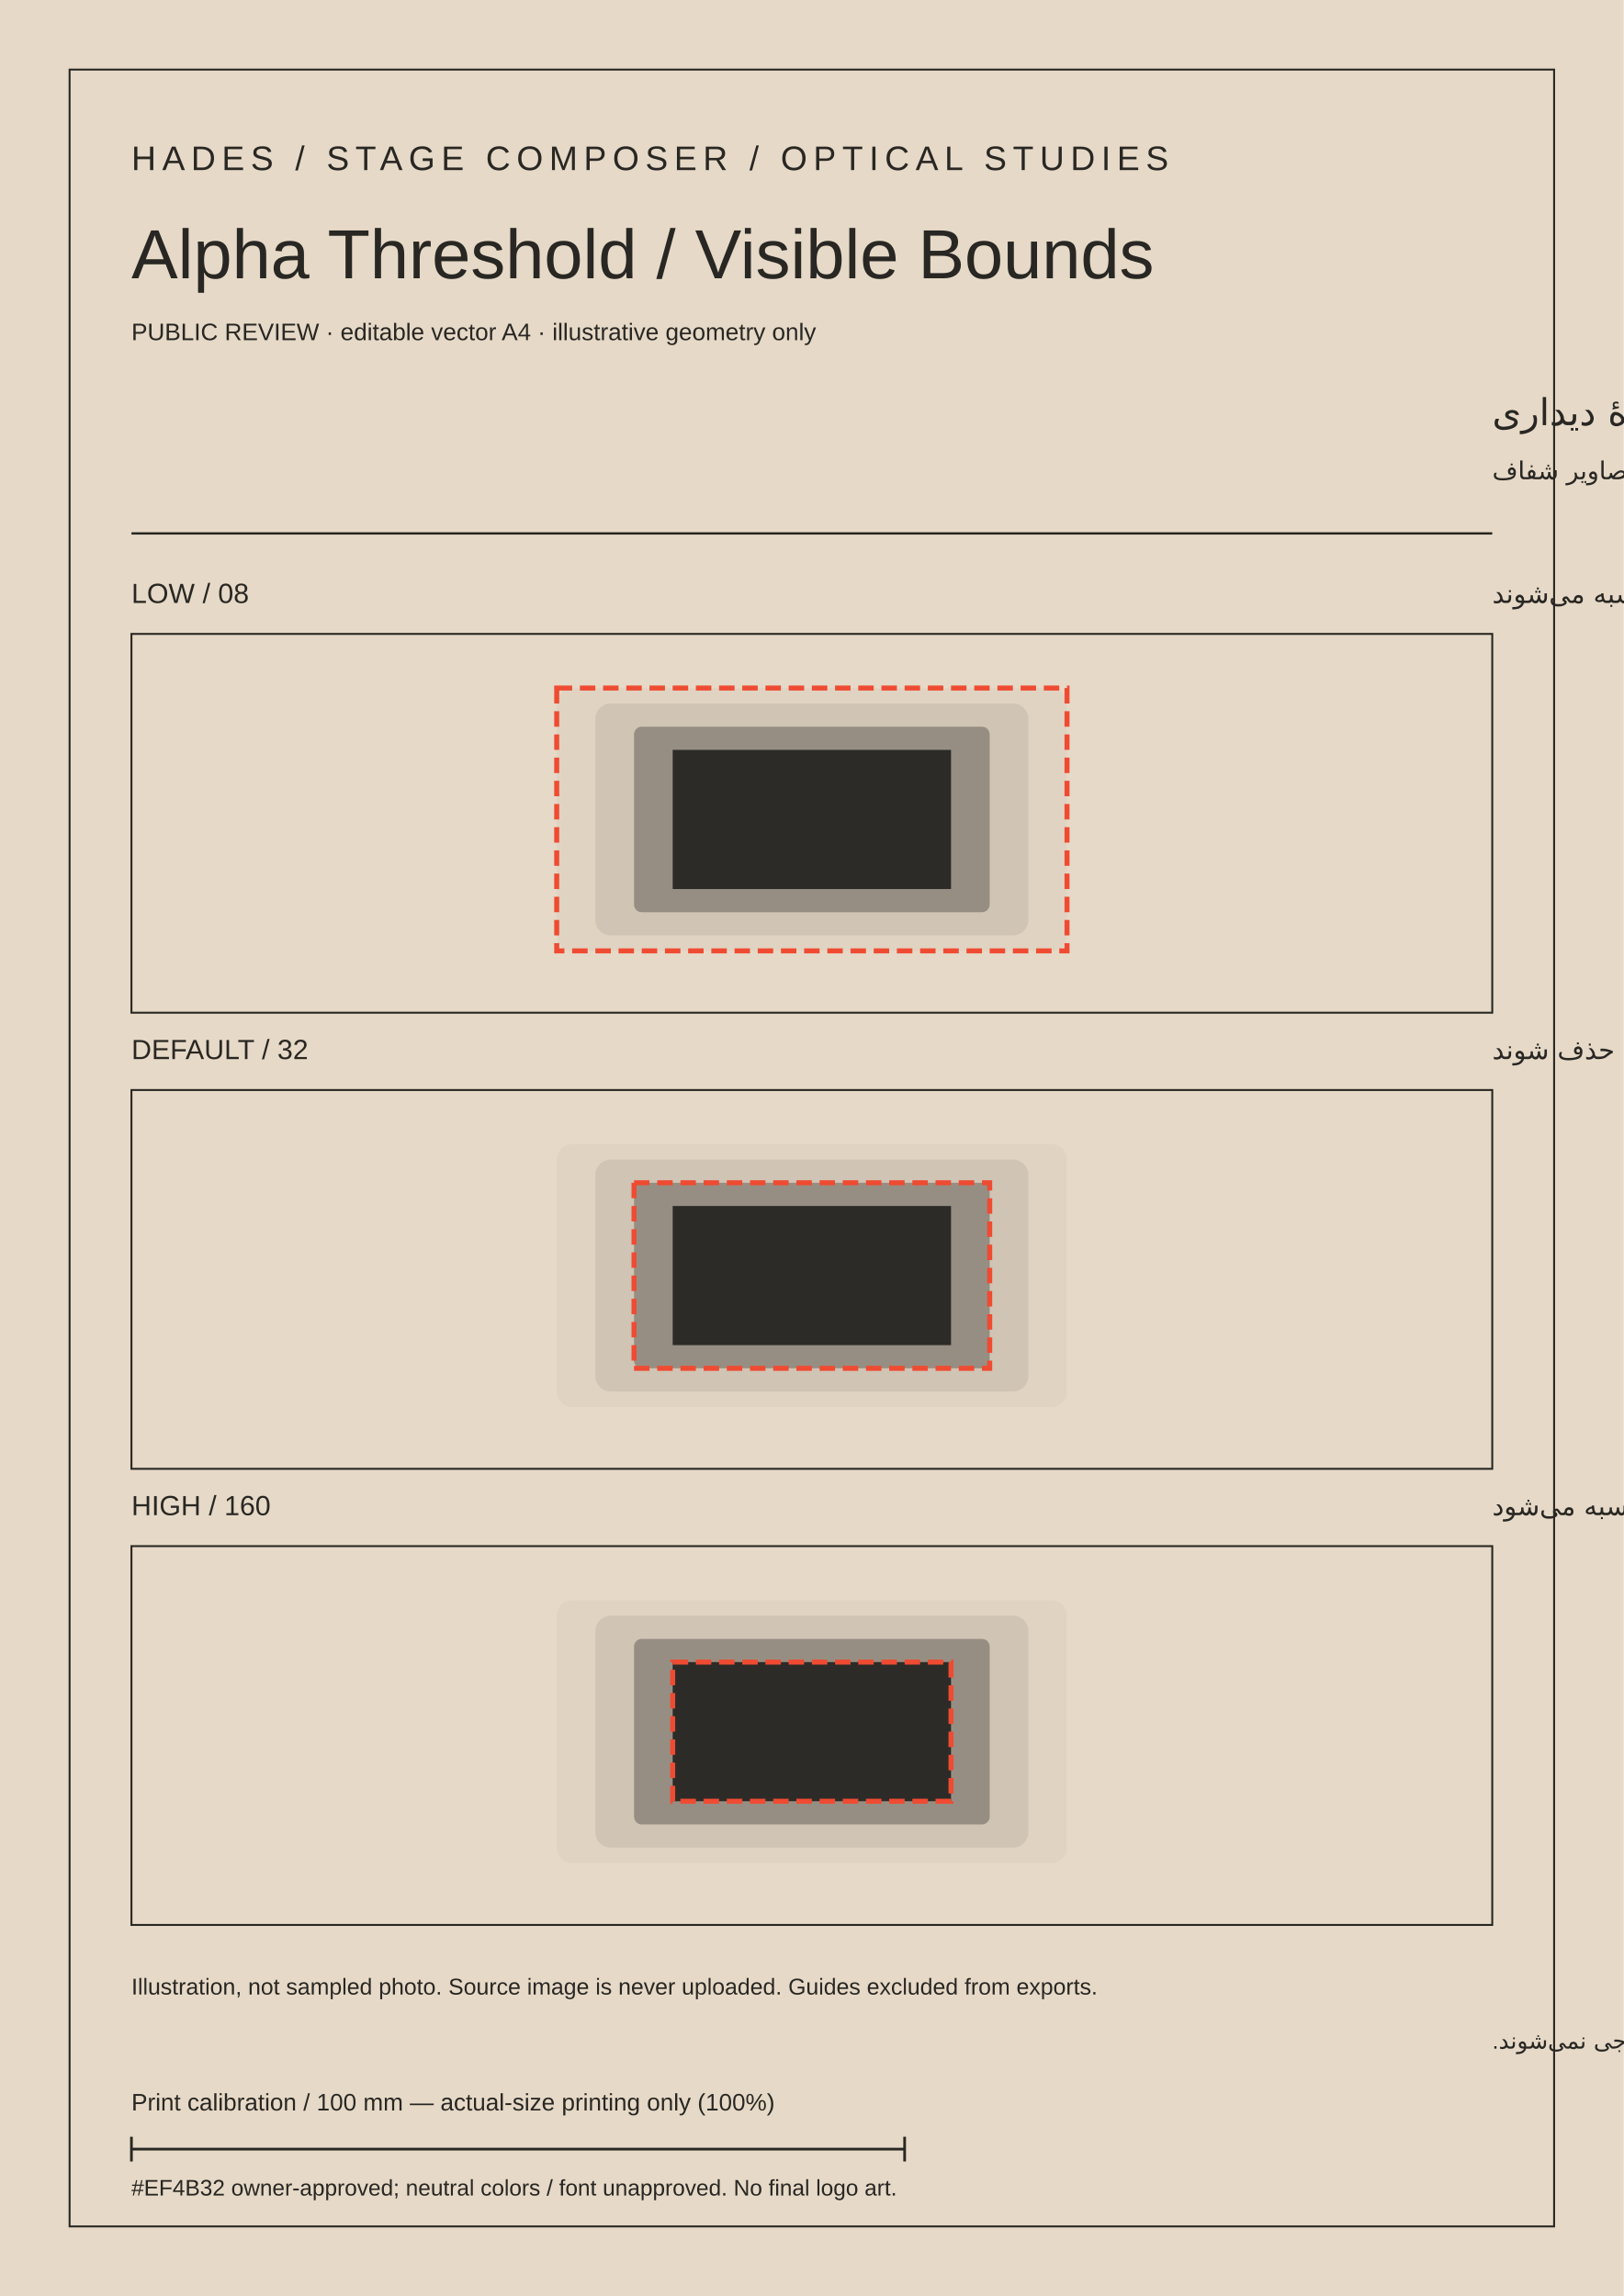
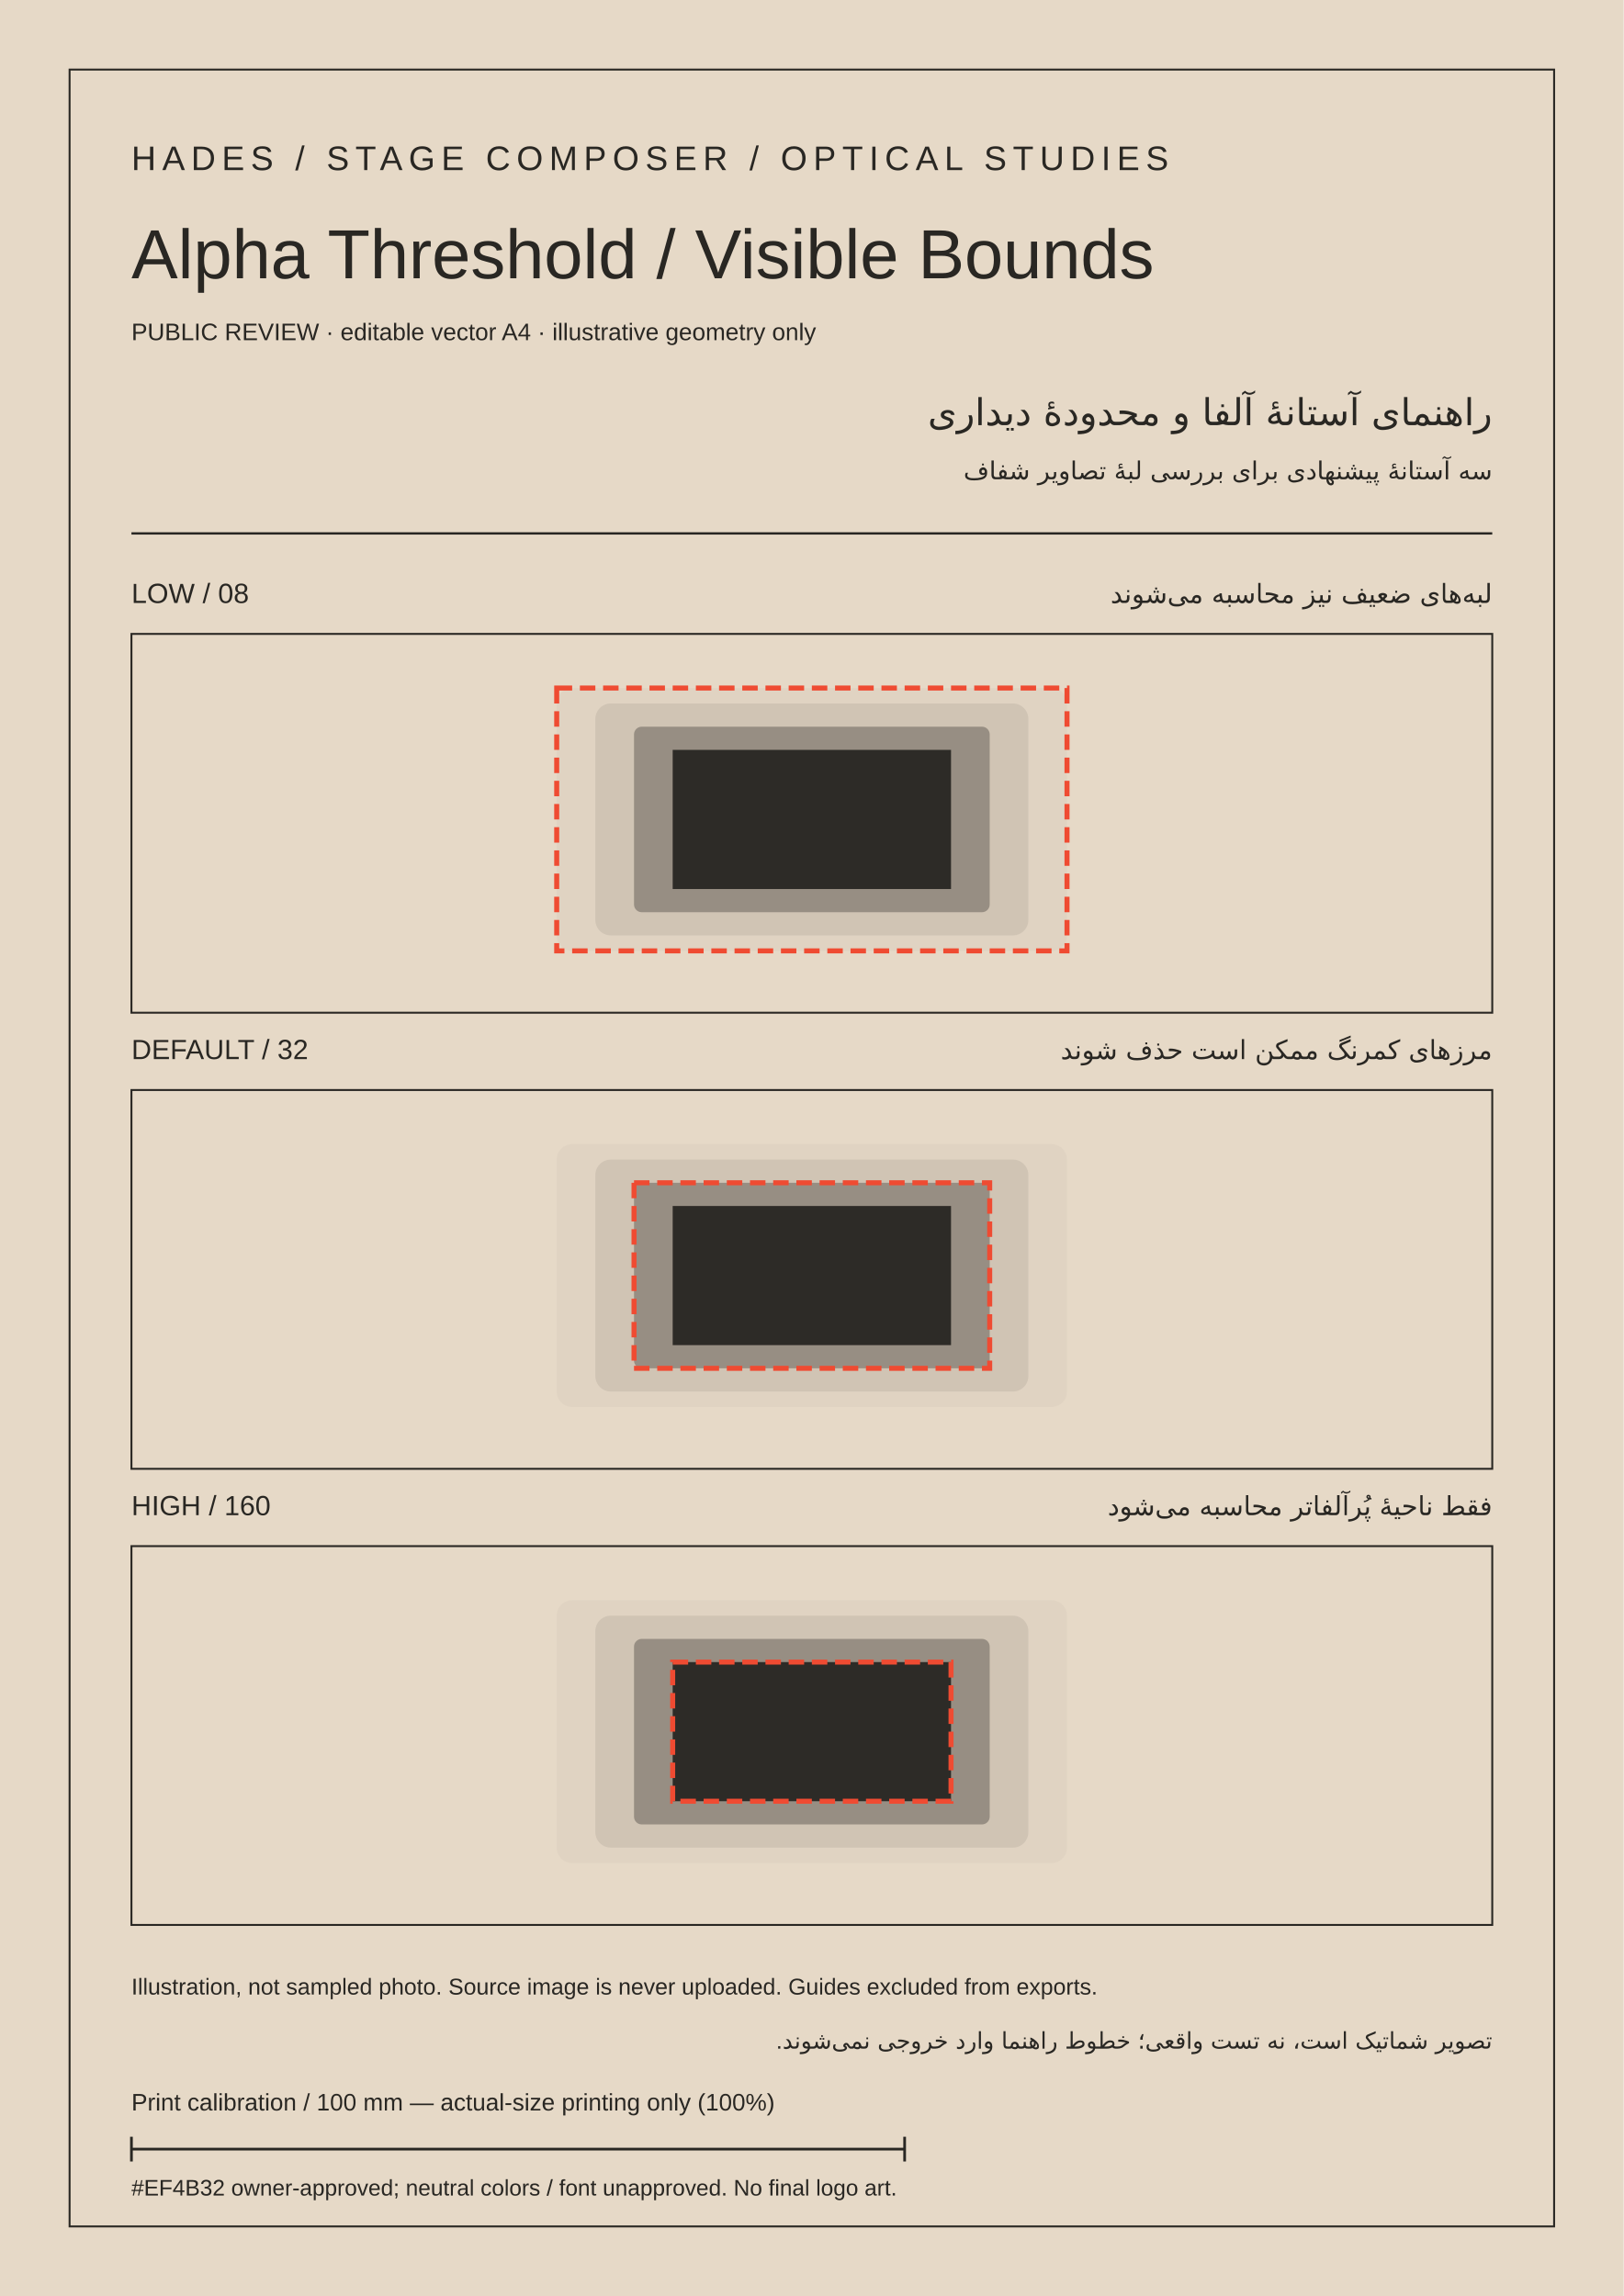
<svg xmlns="http://www.w3.org/2000/svg" width="210mm" height="297mm" viewBox="0 0 210 297" role="img" aria-label="HADES A4 bilingual alpha threshold study, printable and editable, PUBLIC REVIEW">
  <rect width="210" height="297" fill="#E6D9C7" />
  <rect x="9" y="9" width="192" height="279" fill="none" stroke="#292723" stroke-width=".25" />
  <g font-family="Arial, Tahoma, sans-serif" font-weight="400" fill="#292723">
    <text x="17" y="22" font-size="4.4" letter-spacing=".8">HADES  /  STAGE COMPOSER  /  OPTICAL STUDIES</text>
    <text x="17" y="36" font-size="9">Alpha Threshold / Visible Bounds</text>
    <text x="17" y="44" font-size="3.1">PUBLIC REVIEW  ·  editable vector A4  ·  illustrative geometry only</text>
-     <text x="193" y="55" font-size="4.8" text-anchor="end" direction="rtl" unicode-bidi="plaintext">راهنمای آستانهٔ آلفا و محدودهٔ دیداری</text>
-     <text x="193" y="62" font-size="3.2" text-anchor="end" direction="rtl" unicode-bidi="plaintext">سه آستانهٔ پیشنهادی برای بررسی لبهٔ تصاویر شفاف</text>
+     <text x="193" y="55" font-size="4.8" text-anchor="start" direction="rtl" unicode-bidi="plaintext">راهنمای آستانهٔ آلفا و محدودهٔ دیداری</text>
+     <text x="193" y="62" font-size="3.2" text-anchor="start" direction="rtl" unicode-bidi="plaintext">سه آستانهٔ پیشنهادی برای بررسی لبهٔ تصاویر شفاف</text>
  </g>
  <line x1="17" y1="69" x2="193" y2="69" stroke="#292723" stroke-width=".3" />
  <g font-family="Arial, Tahoma, sans-serif" fill="#292723" font-weight="400">
    <text x="17" y="78" font-size="3.6">LOW / 08</text>
-     <text x="193" y="78" font-size="3.4" text-anchor="end" direction="rtl">لبه‌های ضعیف نیز محاسبه می‌شوند</text>
+     <text x="193" y="78" font-size="3.4" text-anchor="start" direction="rtl">لبه‌های ضعیف نیز محاسبه می‌شوند</text>
    <text x="17" y="137" font-size="3.6">DEFAULT / 32</text>
-     <text x="193" y="137" font-size="3.4" text-anchor="end" direction="rtl">مرزهای کمرنگ ممکن است حذف شوند</text>
+     <text x="193" y="137" font-size="3.4" text-anchor="start" direction="rtl">مرزهای کمرنگ ممکن است حذف شوند</text>
    <text x="17" y="196" font-size="3.6">HIGH / 160</text>
-     <text x="193" y="196" font-size="3.4" text-anchor="end" direction="rtl">فقط ناحیهٔ پُرآلفاتر محاسبه می‌شود</text>
+     <text x="193" y="196" font-size="3.4" text-anchor="start" direction="rtl">فقط ناحیهٔ پُرآلفاتر محاسبه می‌شود</text>
  </g>
  <g stroke="#292723" stroke-width=".25" fill="none">
    <rect x="17" y="82" width="176" height="49" />
    <rect x="17" y="141" width="176" height="49" />
    <rect x="17" y="200" width="176" height="49" />
  </g>
  <g transform="translate(105 106)">
    <rect x="-33" y="-17" width="66" height="34" rx="2" fill="#292723" opacity=".035" />
    <rect x="-28" y="-15" width="56" height="30" rx="2" fill="#292723" opacity=".09" />
    <rect x="-23" y="-12" width="46" height="24" rx="1" fill="#292723" opacity=".34" />
    <rect x="-18" y="-9" width="36" height="18" fill="#292723" opacity=".96" />
    <rect x="-33" y="-17" width="66" height="34" fill="none" stroke="#EF4B32" stroke-width=".65" stroke-dasharray="2 1" />
  </g>
  <g transform="translate(105 165)">
    <rect x="-33" y="-17" width="66" height="34" rx="2" fill="#292723" opacity=".035" />
    <rect x="-28" y="-15" width="56" height="30" rx="2" fill="#292723" opacity=".09" />
    <rect x="-23" y="-12" width="46" height="24" rx="1" fill="#292723" opacity=".34" />
    <rect x="-18" y="-9" width="36" height="18" fill="#292723" opacity=".96" />
    <rect x="-23" y="-12" width="46" height="24" fill="none" stroke="#EF4B32" stroke-width=".65" stroke-dasharray="2 1" />
  </g>
  <g transform="translate(105 224)">
    <rect x="-33" y="-17" width="66" height="34" rx="2" fill="#292723" opacity=".035" />
    <rect x="-28" y="-15" width="56" height="30" rx="2" fill="#292723" opacity=".09" />
    <rect x="-23" y="-12" width="46" height="24" rx="1" fill="#292723" opacity=".34" />
    <rect x="-18" y="-9" width="36" height="18" fill="#292723" opacity=".96" />
    <rect x="-18" y="-9" width="36" height="18" fill="none" stroke="#EF4B32" stroke-width=".65" stroke-dasharray="2 1" />
  </g>
  <g fill="#292723" font-family="Arial, Tahoma, sans-serif" font-weight="400">
    <text x="17" y="258" font-size="2.95">Illustration, not sampled photo. Source image is never uploaded. Guides excluded from exports.</text>
-     <text x="193" y="265" font-size="2.95" text-anchor="end" direction="rtl">تصویر شماتیک است، نه تست واقعی؛ خطوط راهنما وارد خروجی نمی‌شوند.</text>
+     <text x="193" y="265" font-size="2.95" text-anchor="start" direction="rtl">تصویر شماتیک است، نه تست واقعی؛ خطوط راهنما وارد خروجی نمی‌شوند.</text>
    <text x="17" y="273" font-size="3.1">Print calibration / 100 mm — actual-size printing only (100%)</text>
    <text x="17" y="284" font-size="2.9">#EF4B32 owner-approved; neutral colors / font unapproved. No final logo art.</text>
  </g>
  <path d="M17 278 L117 278 M17 276.4 L17 279.6 M117 276.4 L117 279.6" fill="none" stroke="#292723" stroke-width=".35" />
</svg>
